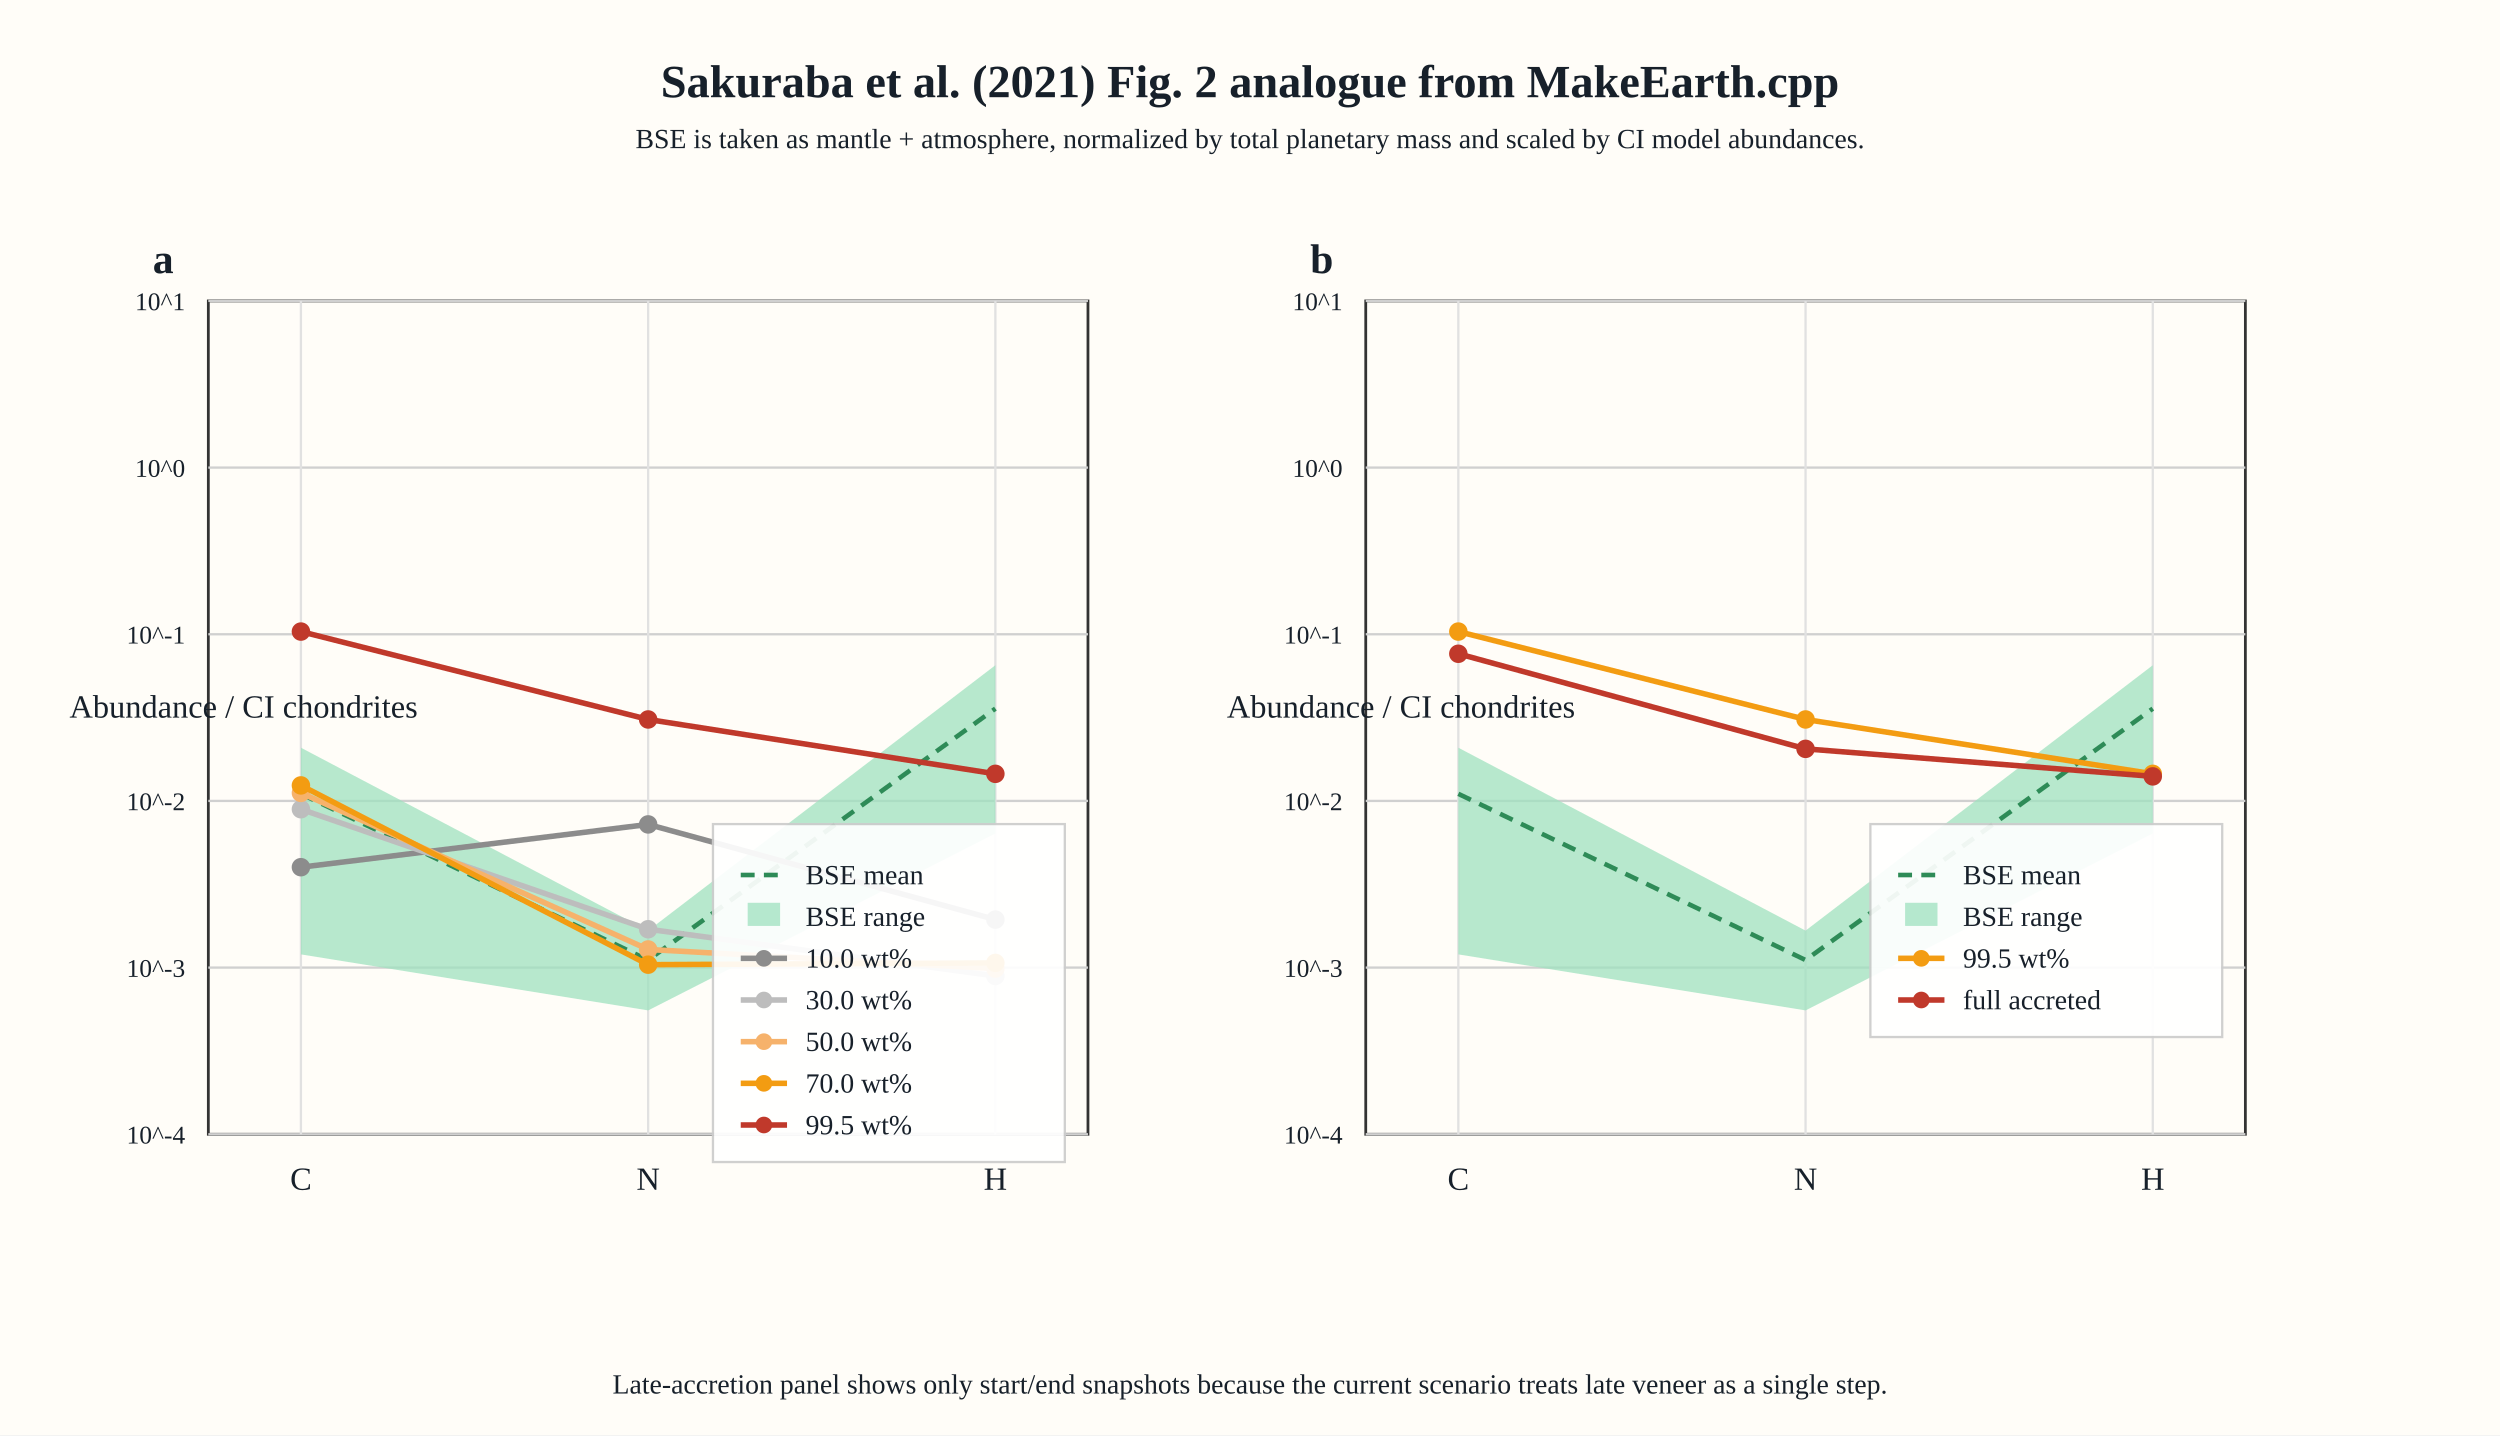
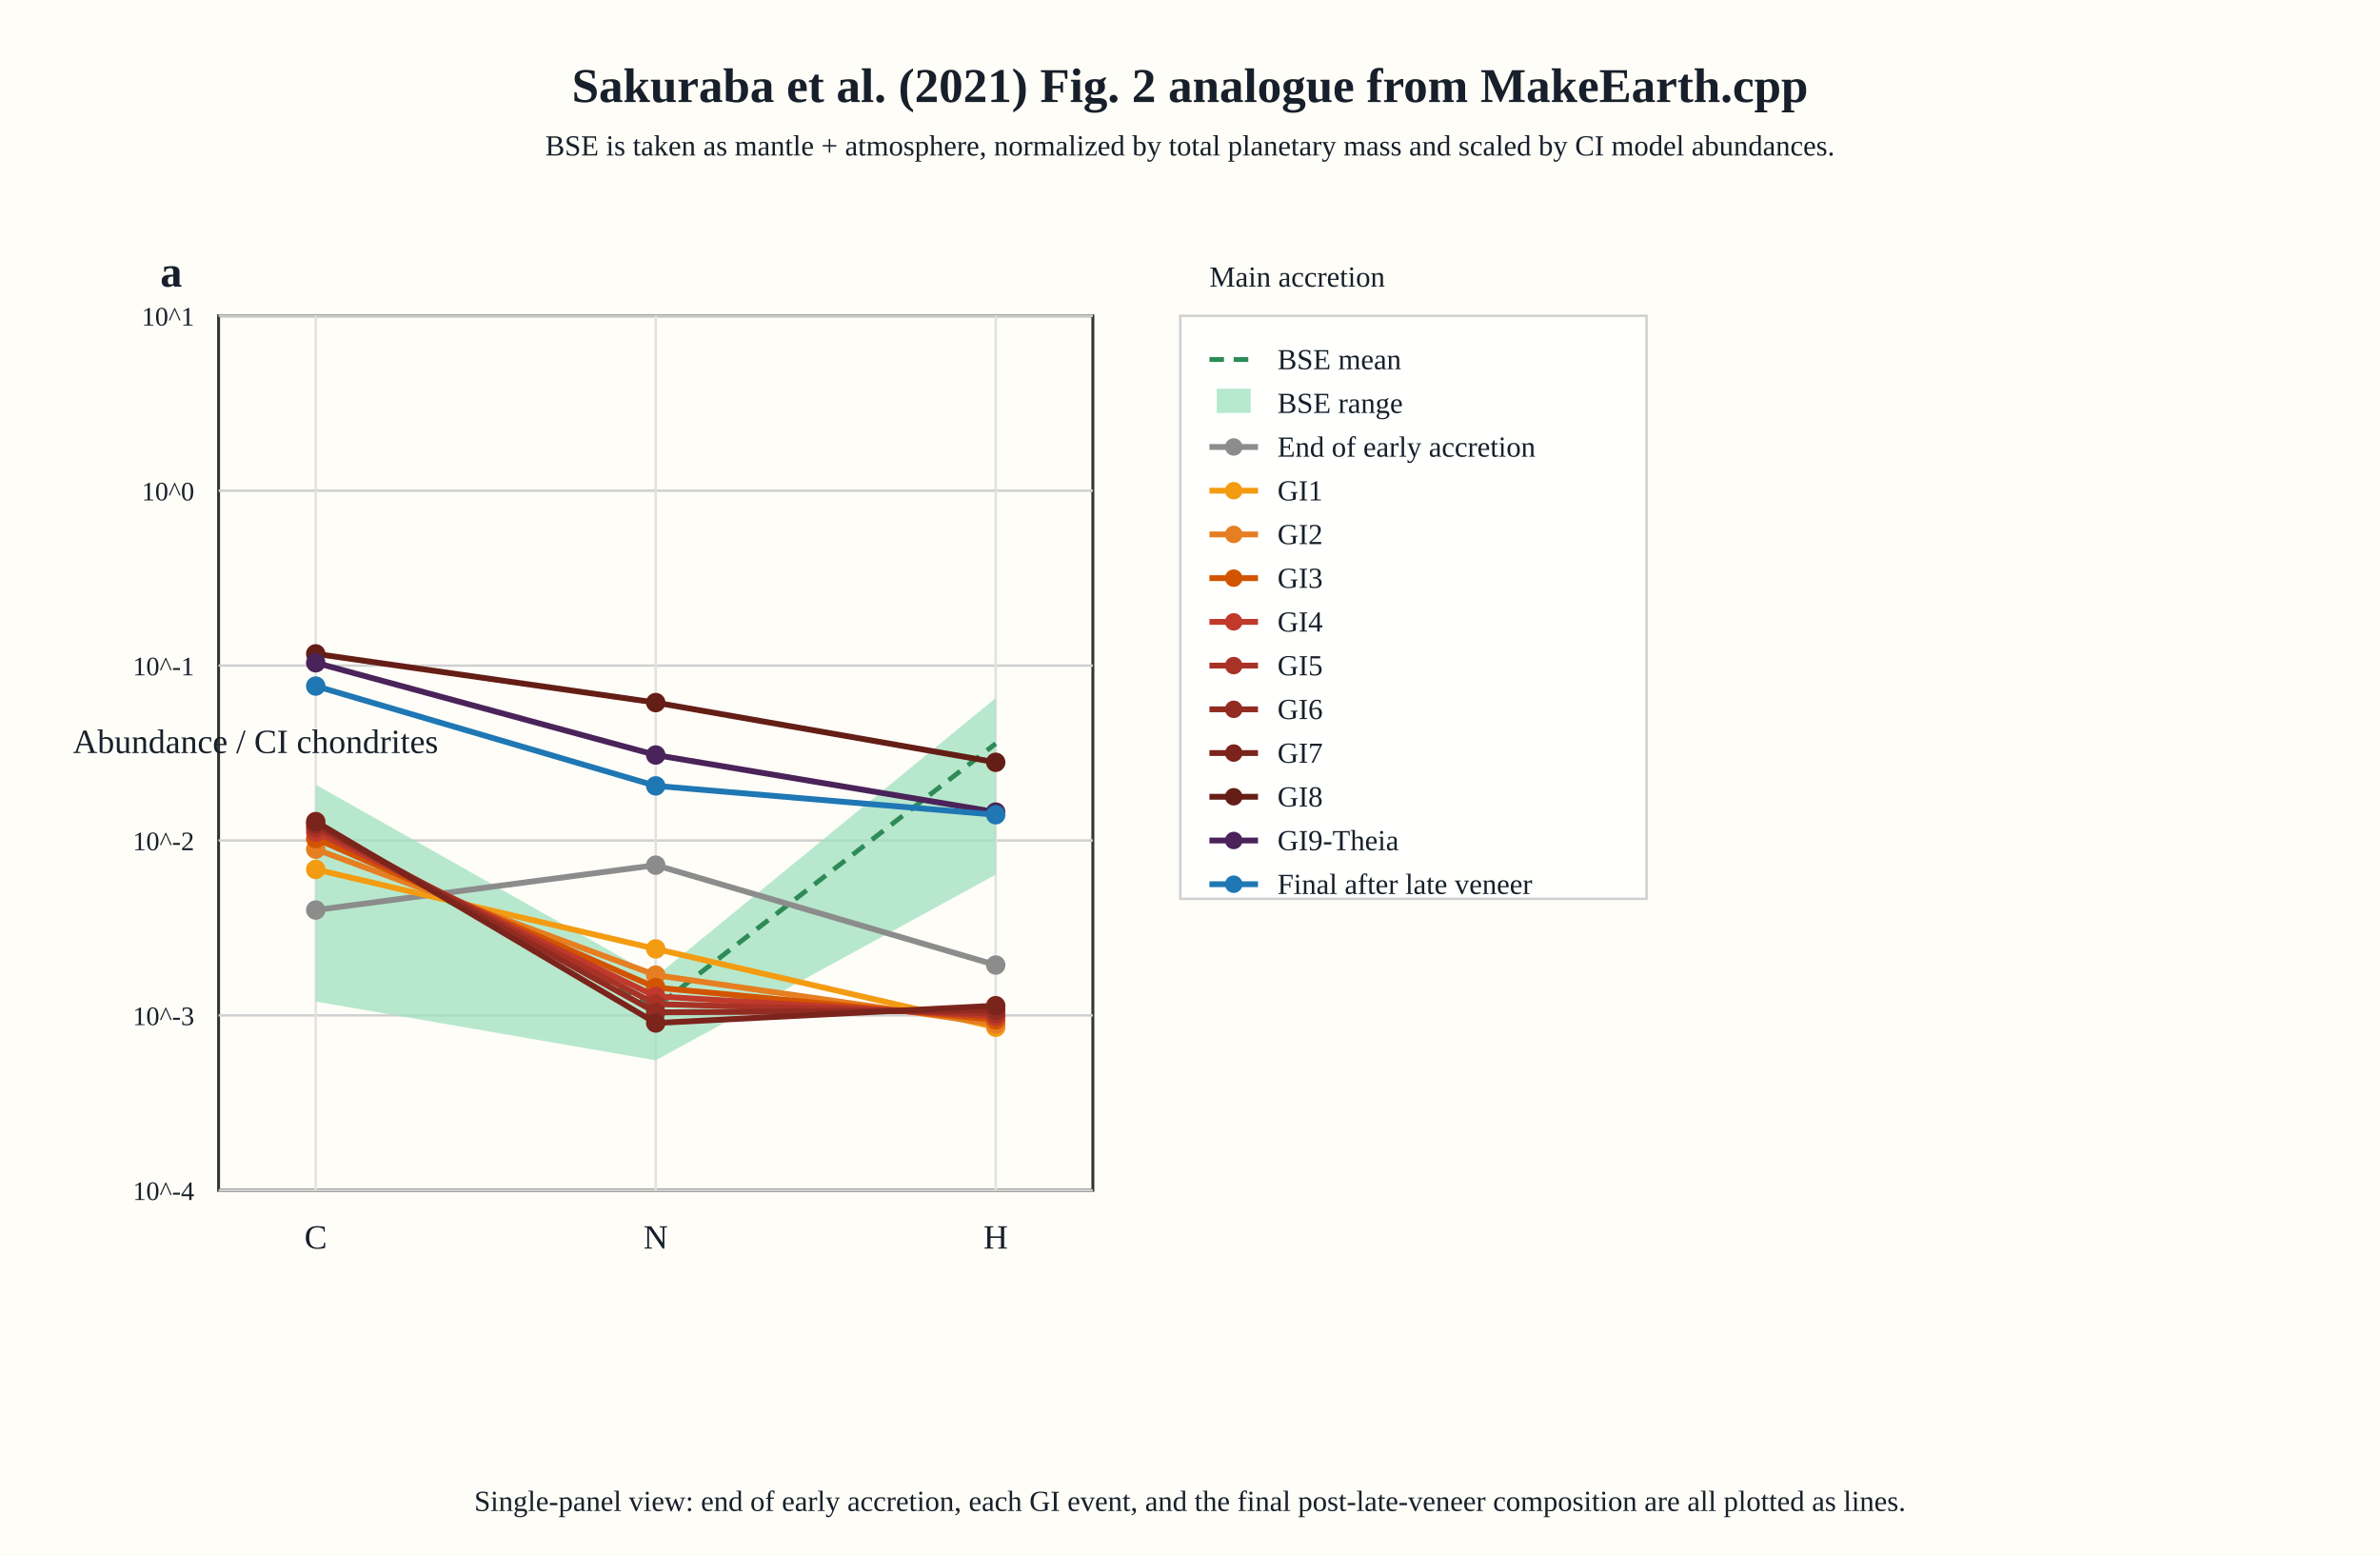
- <svg xmlns="http://www.w3.org/2000/svg" width="1080" height="620" viewBox="0 0 1080 620">
+ <svg xmlns="http://www.w3.org/2000/svg" width="980" height="640" viewBox="0 0 980 640">
  <style>
text { font-family: Georgia, "Times New Roman", serif; fill: #17202a; }
.small { font-size: 12px; }
.tick { font-size: 11px; }
.label { font-size: 14px; }
.title { font-size: 20px; font-weight: 600; }
.panel { font-size: 18px; font-weight: 600; }
</style>
  <rect width="100%" height="100%" fill="#fffdf8" />
-   <text x="540.00" y="42.00" class="title" text-anchor="middle">Sakuraba et al. (2021) Fig. 2 analogue from MakeEarth.cpp</text>
-   <text x="540.00" y="64.00" class="small" text-anchor="middle">BSE is taken as mantle + atmosphere, normalized by total planetary mass and scaled by CI model abundances.</text>
+   <text x="490.00" y="42.00" class="title" text-anchor="middle">Sakuraba et al. (2021) Fig. 2 analogue from MakeEarth.cpp</text>
+   <text x="490.00" y="64.00" class="small" text-anchor="middle">BSE is taken as mantle + atmosphere, normalized by total planetary mass and scaled by CI model abundances.</text>
  <text x="66.00" y="118.00" class="panel" text-anchor="start">a</text>
-   <rect x="90.00" y="130.00" width="380.00" height="360.00" fill="none" stroke="#333333" stroke-width="1.2" opacity="1.0" />
-   <line x1="90.00" y1="490.00" x2="470.00" y2="490.00" stroke="#d0d0d0" stroke-width="1" />
+   <rect x="90.00" y="130.00" width="360.00" height="360.00" fill="none" stroke="#333333" stroke-width="1.2" opacity="1.0" />
+   <line x1="90.00" y1="490.00" x2="450.00" y2="490.00" stroke="#d0d0d0" stroke-width="1" />
  <text x="80.00" y="494.00" class="tick" text-anchor="end">10^-4</text>
-   <line x1="90.00" y1="418.00" x2="470.00" y2="418.00" stroke="#d0d0d0" stroke-width="1" />
+   <line x1="90.00" y1="418.00" x2="450.00" y2="418.00" stroke="#d0d0d0" stroke-width="1" />
  <text x="80.00" y="422.00" class="tick" text-anchor="end">10^-3</text>
-   <line x1="90.00" y1="346.00" x2="470.00" y2="346.00" stroke="#d0d0d0" stroke-width="1" />
+   <line x1="90.00" y1="346.00" x2="450.00" y2="346.00" stroke="#d0d0d0" stroke-width="1" />
  <text x="80.00" y="350.00" class="tick" text-anchor="end">10^-2</text>
-   <line x1="90.00" y1="274.00" x2="470.00" y2="274.00" stroke="#d0d0d0" stroke-width="1" />
+   <line x1="90.00" y1="274.00" x2="450.00" y2="274.00" stroke="#d0d0d0" stroke-width="1" />
  <text x="80.00" y="278.00" class="tick" text-anchor="end">10^-1</text>
-   <line x1="90.00" y1="202.00" x2="470.00" y2="202.00" stroke="#d0d0d0" stroke-width="1" />
+   <line x1="90.00" y1="202.00" x2="450.00" y2="202.00" stroke="#d0d0d0" stroke-width="1" />
  <text x="80.00" y="206.00" class="tick" text-anchor="end">10^0</text>
-   <line x1="90.00" y1="130.00" x2="470.00" y2="130.00" stroke="#d0d0d0" stroke-width="1" />
+   <line x1="90.00" y1="130.00" x2="450.00" y2="130.00" stroke="#d0d0d0" stroke-width="1" />
  <text x="80.00" y="134.00" class="tick" text-anchor="end">10^1</text>
  <line x1="130.00" y1="130.00" x2="130.00" y2="490.00" stroke="#e1e1e1" stroke-width="1" />
  <text x="130.00" y="514.00" class="label" text-anchor="middle">C</text>
-   <line x1="280.00" y1="130.00" x2="280.00" y2="490.00" stroke="#e1e1e1" stroke-width="1" />
-   <text x="280.00" y="514.00" class="label" text-anchor="middle">N</text>
-   <line x1="430.00" y1="130.00" x2="430.00" y2="490.00" stroke="#e1e1e1" stroke-width="1" />
-   <text x="430.00" y="514.00" class="label" text-anchor="middle">H</text>
-   <polygon points="130.00,323.01 280.00,402.03 430.00,287.37 430.00,360.07 280.00,436.50 130.00,412.30" fill="#9fe2bf" opacity="0.75" stroke="none" stroke-width="1.0" />
-   <polyline points="130.00,342.94 280.00,414.74 430.00,306.12" fill="none" stroke="#2e8b57" stroke-width="2.0" stroke-dasharray="6 4" />
-   <polyline points="130.00,374.63 280.00,356.15 430.00,397.27" fill="none" stroke="#8c8c8c" stroke-width="2.4" />
+   <line x1="270.00" y1="130.00" x2="270.00" y2="490.00" stroke="#e1e1e1" stroke-width="1" />
+   <text x="270.00" y="514.00" class="label" text-anchor="middle">N</text>
+   <line x1="410.00" y1="130.00" x2="410.00" y2="490.00" stroke="#e1e1e1" stroke-width="1" />
+   <text x="410.00" y="514.00" class="label" text-anchor="middle">H</text>
+   <polygon points="130.00,323.01 270.00,402.03 410.00,287.37 410.00,360.07 270.00,436.50 130.00,412.30" fill="#9fe2bf" opacity="0.75" stroke="none" stroke-width="1.0" />
+   <polyline points="130.00,342.94 270.00,414.74 410.00,306.12" fill="none" stroke="#2e8b57" stroke-width="2.0" stroke-dasharray="6 4" />
+   <polyline points="130.00,374.63 270.00,356.15 410.00,397.27" fill="none" stroke="#8c8c8c" stroke-width="2.4" />
  <circle cx="130.00" cy="374.63" r="4.00" fill="#8c8c8c" stroke="none" />
-   <circle cx="280.00" cy="356.15" r="4.00" fill="#8c8c8c" stroke="none" />
-   <circle cx="430.00" cy="397.27" r="4.00" fill="#8c8c8c" stroke="none" />
-   <polyline points="130.00,349.58 280.00,401.43 430.00,421.61" fill="none" stroke="#bdbdbd" stroke-width="2.4" />
-   <circle cx="130.00" cy="349.58" r="4.00" fill="#bdbdbd" stroke="none" />
-   <circle cx="280.00" cy="401.43" r="4.00" fill="#bdbdbd" stroke="none" />
-   <circle cx="430.00" cy="421.61" r="4.00" fill="#bdbdbd" stroke="none" />
-   <polyline points="130.00,342.53 280.00,410.17 430.00,418.45" fill="none" stroke="#f6b26b" stroke-width="2.4" />
-   <circle cx="130.00" cy="342.53" r="4.00" fill="#f6b26b" stroke="none" />
-   <circle cx="280.00" cy="410.17" r="4.00" fill="#f6b26b" stroke="none" />
-   <circle cx="430.00" cy="418.45" r="4.00" fill="#f6b26b" stroke="none" />
-   <polyline points="130.00,339.30 280.00,416.74 430.00,415.98" fill="none" stroke="#f39c12" stroke-width="2.4" />
-   <circle cx="130.00" cy="339.30" r="4.00" fill="#f39c12" stroke="none" />
-   <circle cx="280.00" cy="416.74" r="4.00" fill="#f39c12" stroke="none" />
-   <circle cx="430.00" cy="415.98" r="4.00" fill="#f39c12" stroke="none" />
-   <polyline points="130.00,272.84 280.00,310.81 430.00,334.30" fill="none" stroke="#c0392b" stroke-width="2.4" />
-   <circle cx="130.00" cy="272.84" r="4.00" fill="#c0392b" stroke="none" />
-   <circle cx="280.00" cy="310.81" r="4.00" fill="#c0392b" stroke="none" />
-   <circle cx="430.00" cy="334.30" r="4.00" fill="#c0392b" stroke="none" />
-   <rect x="308.00" y="356.00" width="152.00" height="146.00" fill="#ffffff" stroke="#cccccc" stroke-width="1.0" opacity="0.92" />
-   <polyline points="320.00,378.00 340.00,378.00" fill="none" stroke="#2e8b57" stroke-width="2.0" stroke-dasharray="6 4" />
-   <text x="348.00" y="382.00" class="small" text-anchor="start">BSE mean</text>
-   <rect x="323.00" y="390.00" width="14.00" height="10.00" fill="#9fe2bf" stroke="none" stroke-width="1.0" opacity="0.75" />
-   <text x="348.00" y="400.00" class="small" text-anchor="start">BSE range</text>
-   <polyline points="320.00,414.00 340.00,414.00" fill="none" stroke="#8c8c8c" stroke-width="2.4" />
-   <circle cx="330.00" cy="414.00" r="3.60" fill="#8c8c8c" stroke="none" />
-   <text x="348.00" y="418.00" class="small" text-anchor="start">10.0 wt%</text>
-   <polyline points="320.00,432.00 340.00,432.00" fill="none" stroke="#bdbdbd" stroke-width="2.4" />
-   <circle cx="330.00" cy="432.00" r="3.60" fill="#bdbdbd" stroke="none" />
-   <text x="348.00" y="436.00" class="small" text-anchor="start">30.0 wt%</text>
-   <polyline points="320.00,450.00 340.00,450.00" fill="none" stroke="#f6b26b" stroke-width="2.4" />
-   <circle cx="330.00" cy="450.00" r="3.60" fill="#f6b26b" stroke="none" />
-   <text x="348.00" y="454.00" class="small" text-anchor="start">50.0 wt%</text>
-   <polyline points="320.00,468.00 340.00,468.00" fill="none" stroke="#f39c12" stroke-width="2.4" />
-   <circle cx="330.00" cy="468.00" r="3.60" fill="#f39c12" stroke="none" />
-   <text x="348.00" y="472.00" class="small" text-anchor="start">70.0 wt%</text>
-   <polyline points="320.00,486.00 340.00,486.00" fill="none" stroke="#c0392b" stroke-width="2.4" />
-   <circle cx="330.00" cy="486.00" r="3.60" fill="#c0392b" stroke="none" />
-   <text x="348.00" y="490.00" class="small" text-anchor="start">99.5 wt%</text>
+   <circle cx="270.00" cy="356.15" r="4.00" fill="#8c8c8c" stroke="none" />
+   <circle cx="410.00" cy="397.27" r="4.00" fill="#8c8c8c" stroke="none" />
+   <polyline points="130.00,357.91 270.00,390.63 410.00,422.89" fill="none" stroke="#f39c12" stroke-width="2.4" />
+   <circle cx="130.00" cy="357.91" r="4.00" fill="#f39c12" stroke="none" />
+   <circle cx="270.00" cy="390.63" r="4.00" fill="#f39c12" stroke="none" />
+   <circle cx="410.00" cy="422.89" r="4.00" fill="#f39c12" stroke="none" />
+   <polyline points="130.00,349.58 270.00,401.43 410.00,421.61" fill="none" stroke="#e67e22" stroke-width="2.4" />
+   <circle cx="130.00" cy="349.58" r="4.00" fill="#e67e22" stroke="none" />
+   <circle cx="270.00" cy="401.43" r="4.00" fill="#e67e22" stroke="none" />
+   <circle cx="410.00" cy="421.61" r="4.00" fill="#e67e22" stroke="none" />
+   <polyline points="130.00,345.22 270.00,406.54 410.00,419.83" fill="none" stroke="#d35400" stroke-width="2.4" />
+   <circle cx="130.00" cy="345.22" r="4.00" fill="#d35400" stroke="none" />
+   <circle cx="270.00" cy="406.54" r="4.00" fill="#d35400" stroke="none" />
+   <circle cx="410.00" cy="419.83" r="4.00" fill="#d35400" stroke="none" />
+   <polyline points="130.00,342.53 270.00,410.17 410.00,418.45" fill="none" stroke="#c0392b" stroke-width="2.4" />
+   <circle cx="130.00" cy="342.53" r="4.00" fill="#c0392b" stroke="none" />
+   <circle cx="270.00" cy="410.17" r="4.00" fill="#c0392b" stroke="none" />
+   <circle cx="410.00" cy="418.45" r="4.00" fill="#c0392b" stroke="none" />
+   <polyline points="130.00,340.67 270.00,413.33 410.00,417.35" fill="none" stroke="#a93226" stroke-width="2.4" />
+   <circle cx="130.00" cy="340.67" r="4.00" fill="#a93226" stroke="none" />
+   <circle cx="270.00" cy="413.33" r="4.00" fill="#a93226" stroke="none" />
+   <circle cx="410.00" cy="417.35" r="4.00" fill="#a93226" stroke="none" />
+   <polyline points="130.00,339.30 270.00,416.74 410.00,415.98" fill="none" stroke="#922b21" stroke-width="2.4" />
+   <circle cx="130.00" cy="339.30" r="4.00" fill="#922b21" stroke="none" />
+   <circle cx="270.00" cy="416.74" r="4.00" fill="#922b21" stroke="none" />
+   <circle cx="410.00" cy="415.98" r="4.00" fill="#922b21" stroke="none" />
+   <polyline points="130.00,338.22 270.00,421.13 410.00,414.00" fill="none" stroke="#7b241c" stroke-width="2.4" />
+   <circle cx="130.00" cy="338.22" r="4.00" fill="#7b241c" stroke="none" />
+   <circle cx="270.00" cy="421.13" r="4.00" fill="#7b241c" stroke="none" />
+   <circle cx="410.00" cy="414.00" r="4.00" fill="#7b241c" stroke="none" />
+   <polyline points="130.00,269.17 270.00,289.23 410.00,313.81" fill="none" stroke="#641e16" stroke-width="2.4" />
+   <circle cx="130.00" cy="269.17" r="4.00" fill="#641e16" stroke="none" />
+   <circle cx="270.00" cy="289.23" r="4.00" fill="#641e16" stroke="none" />
+   <circle cx="410.00" cy="313.81" r="4.00" fill="#641e16" stroke="none" />
+   <polyline points="130.00,272.84 270.00,310.81 410.00,334.30" fill="none" stroke="#4a235a" stroke-width="2.4" />
+   <circle cx="130.00" cy="272.84" r="4.00" fill="#4a235a" stroke="none" />
+   <circle cx="270.00" cy="310.81" r="4.00" fill="#4a235a" stroke="none" />
+   <circle cx="410.00" cy="334.30" r="4.00" fill="#4a235a" stroke="none" />
+   <polyline points="130.00,282.43 270.00,323.51 410.00,335.40" fill="none" stroke="#1f77b4" stroke-width="2.4" />
+   <circle cx="130.00" cy="282.43" r="4.00" fill="#1f77b4" stroke="none" />
+   <circle cx="270.00" cy="323.51" r="4.00" fill="#1f77b4" stroke="none" />
+   <circle cx="410.00" cy="335.40" r="4.00" fill="#1f77b4" stroke="none" />
+   <text x="498.00" y="118.00" class="small" text-anchor="start">Main accretion</text>
+   <rect x="486.00" y="130.00" width="192.00" height="240.00" fill="#ffffff" stroke="#cccccc" stroke-width="1.0" opacity="0.92" />
+   <polyline points="498.00,148.00 518.00,148.00" fill="none" stroke="#2e8b57" stroke-width="2.0" stroke-dasharray="6 4" />
+   <text x="526.00" y="152.00" class="small" text-anchor="start">BSE mean</text>
+   <rect x="501.00" y="160.00" width="14.00" height="10.00" fill="#9fe2bf" stroke="none" stroke-width="1.0" opacity="0.75" />
+   <text x="526.00" y="170.00" class="small" text-anchor="start">BSE range</text>
+   <polyline points="498.00,184.00 518.00,184.00" fill="none" stroke="#8c8c8c" stroke-width="2.4" />
+   <circle cx="508.00" cy="184.00" r="3.60" fill="#8c8c8c" stroke="none" />
+   <text x="526.00" y="188.00" class="small" text-anchor="start">End of early accretion</text>
+   <polyline points="498.00,202.00 518.00,202.00" fill="none" stroke="#f39c12" stroke-width="2.4" />
+   <circle cx="508.00" cy="202.00" r="3.60" fill="#f39c12" stroke="none" />
+   <text x="526.00" y="206.00" class="small" text-anchor="start">GI1</text>
+   <polyline points="498.00,220.00 518.00,220.00" fill="none" stroke="#e67e22" stroke-width="2.4" />
+   <circle cx="508.00" cy="220.00" r="3.60" fill="#e67e22" stroke="none" />
+   <text x="526.00" y="224.00" class="small" text-anchor="start">GI2</text>
+   <polyline points="498.00,238.00 518.00,238.00" fill="none" stroke="#d35400" stroke-width="2.4" />
+   <circle cx="508.00" cy="238.00" r="3.60" fill="#d35400" stroke="none" />
+   <text x="526.00" y="242.00" class="small" text-anchor="start">GI3</text>
+   <polyline points="498.00,256.00 518.00,256.00" fill="none" stroke="#c0392b" stroke-width="2.4" />
+   <circle cx="508.00" cy="256.00" r="3.60" fill="#c0392b" stroke="none" />
+   <text x="526.00" y="260.00" class="small" text-anchor="start">GI4</text>
+   <polyline points="498.00,274.00 518.00,274.00" fill="none" stroke="#a93226" stroke-width="2.4" />
+   <circle cx="508.00" cy="274.00" r="3.60" fill="#a93226" stroke="none" />
+   <text x="526.00" y="278.00" class="small" text-anchor="start">GI5</text>
+   <polyline points="498.00,292.00 518.00,292.00" fill="none" stroke="#922b21" stroke-width="2.4" />
+   <circle cx="508.00" cy="292.00" r="3.60" fill="#922b21" stroke="none" />
+   <text x="526.00" y="296.00" class="small" text-anchor="start">GI6</text>
+   <polyline points="498.00,310.00 518.00,310.00" fill="none" stroke="#7b241c" stroke-width="2.4" />
+   <circle cx="508.00" cy="310.00" r="3.60" fill="#7b241c" stroke="none" />
+   <text x="526.00" y="314.00" class="small" text-anchor="start">GI7</text>
+   <polyline points="498.00,328.00 518.00,328.00" fill="none" stroke="#641e16" stroke-width="2.4" />
+   <circle cx="508.00" cy="328.00" r="3.60" fill="#641e16" stroke="none" />
+   <text x="526.00" y="332.00" class="small" text-anchor="start">GI8</text>
+   <polyline points="498.00,346.00 518.00,346.00" fill="none" stroke="#4a235a" stroke-width="2.4" />
+   <circle cx="508.00" cy="346.00" r="3.60" fill="#4a235a" stroke="none" />
+   <text x="526.00" y="350.00" class="small" text-anchor="start">GI9-Theia</text>
+   <polyline points="498.00,364.00 518.00,364.00" fill="none" stroke="#1f77b4" stroke-width="2.4" />
+   <circle cx="508.00" cy="364.00" r="3.60" fill="#1f77b4" stroke="none" />
+   <text x="526.00" y="368.00" class="small" text-anchor="start">Final after late veneer</text>
  <text x="30.00" y="310.00" class="label" text-anchor="start">Abundance / CI chondrites</text>
-   <text x="566.00" y="118.00" class="panel" text-anchor="start">b</text>
-   <rect x="590.00" y="130.00" width="380.00" height="360.00" fill="none" stroke="#333333" stroke-width="1.2" opacity="1.0" />
-   <line x1="590.00" y1="490.00" x2="970.00" y2="490.00" stroke="#d0d0d0" stroke-width="1" />
-   <text x="580.00" y="494.00" class="tick" text-anchor="end">10^-4</text>
-   <line x1="590.00" y1="418.00" x2="970.00" y2="418.00" stroke="#d0d0d0" stroke-width="1" />
-   <text x="580.00" y="422.00" class="tick" text-anchor="end">10^-3</text>
-   <line x1="590.00" y1="346.00" x2="970.00" y2="346.00" stroke="#d0d0d0" stroke-width="1" />
-   <text x="580.00" y="350.00" class="tick" text-anchor="end">10^-2</text>
-   <line x1="590.00" y1="274.00" x2="970.00" y2="274.00" stroke="#d0d0d0" stroke-width="1" />
-   <text x="580.00" y="278.00" class="tick" text-anchor="end">10^-1</text>
-   <line x1="590.00" y1="202.00" x2="970.00" y2="202.00" stroke="#d0d0d0" stroke-width="1" />
-   <text x="580.00" y="206.00" class="tick" text-anchor="end">10^0</text>
-   <line x1="590.00" y1="130.00" x2="970.00" y2="130.00" stroke="#d0d0d0" stroke-width="1" />
-   <text x="580.00" y="134.00" class="tick" text-anchor="end">10^1</text>
-   <line x1="630.00" y1="130.00" x2="630.00" y2="490.00" stroke="#e1e1e1" stroke-width="1" />
-   <text x="630.00" y="514.00" class="label" text-anchor="middle">C</text>
-   <line x1="780.00" y1="130.00" x2="780.00" y2="490.00" stroke="#e1e1e1" stroke-width="1" />
-   <text x="780.00" y="514.00" class="label" text-anchor="middle">N</text>
-   <line x1="930.00" y1="130.00" x2="930.00" y2="490.00" stroke="#e1e1e1" stroke-width="1" />
-   <text x="930.00" y="514.00" class="label" text-anchor="middle">H</text>
-   <polygon points="630.00,323.01 780.00,402.03 930.00,287.37 930.00,360.07 780.00,436.50 630.00,412.30" fill="#9fe2bf" opacity="0.75" stroke="none" stroke-width="1.0" />
-   <polyline points="630.00,342.94 780.00,414.74 930.00,306.12" fill="none" stroke="#2e8b57" stroke-width="2.0" stroke-dasharray="6 4" />
-   <polyline points="630.00,272.84 780.00,310.81 930.00,334.30" fill="none" stroke="#f39c12" stroke-width="2.4" />
-   <circle cx="630.00" cy="272.84" r="4.00" fill="#f39c12" stroke="none" />
-   <circle cx="780.00" cy="310.81" r="4.00" fill="#f39c12" stroke="none" />
-   <circle cx="930.00" cy="334.30" r="4.00" fill="#f39c12" stroke="none" />
-   <polyline points="630.00,282.43 780.00,323.51 930.00,335.40" fill="none" stroke="#c0392b" stroke-width="2.4" />
-   <circle cx="630.00" cy="282.43" r="4.00" fill="#c0392b" stroke="none" />
-   <circle cx="780.00" cy="323.51" r="4.00" fill="#c0392b" stroke="none" />
-   <circle cx="930.00" cy="335.40" r="4.00" fill="#c0392b" stroke="none" />
-   <rect x="808.00" y="356.00" width="152.00" height="92.00" fill="#ffffff" stroke="#cccccc" stroke-width="1.0" opacity="0.92" />
-   <polyline points="820.00,378.00 840.00,378.00" fill="none" stroke="#2e8b57" stroke-width="2.0" stroke-dasharray="6 4" />
-   <text x="848.00" y="382.00" class="small" text-anchor="start">BSE mean</text>
-   <rect x="823.00" y="390.00" width="14.00" height="10.00" fill="#9fe2bf" stroke="none" stroke-width="1.0" opacity="0.75" />
-   <text x="848.00" y="400.00" class="small" text-anchor="start">BSE range</text>
-   <polyline points="820.00,414.00 840.00,414.00" fill="none" stroke="#f39c12" stroke-width="2.4" />
-   <circle cx="830.00" cy="414.00" r="3.60" fill="#f39c12" stroke="none" />
-   <text x="848.00" y="418.00" class="small" text-anchor="start">99.5 wt%</text>
-   <polyline points="820.00,432.00 840.00,432.00" fill="none" stroke="#c0392b" stroke-width="2.4" />
-   <circle cx="830.00" cy="432.00" r="3.60" fill="#c0392b" stroke="none" />
-   <text x="848.00" y="436.00" class="small" text-anchor="start">full accreted</text>
-   <text x="530.00" y="310.00" class="label" text-anchor="start">Abundance / CI chondrites</text>
-   <text x="540.00" y="602.00" class="small" text-anchor="middle">Late-accretion panel shows only start/end snapshots because the current scenario treats late veneer as a single step.</text>
+   <text x="490.00" y="622.00" class="small" text-anchor="middle">Single-panel view: end of early accretion, each GI event, and the final post-late-veneer composition are all plotted as lines.</text>
</svg>
